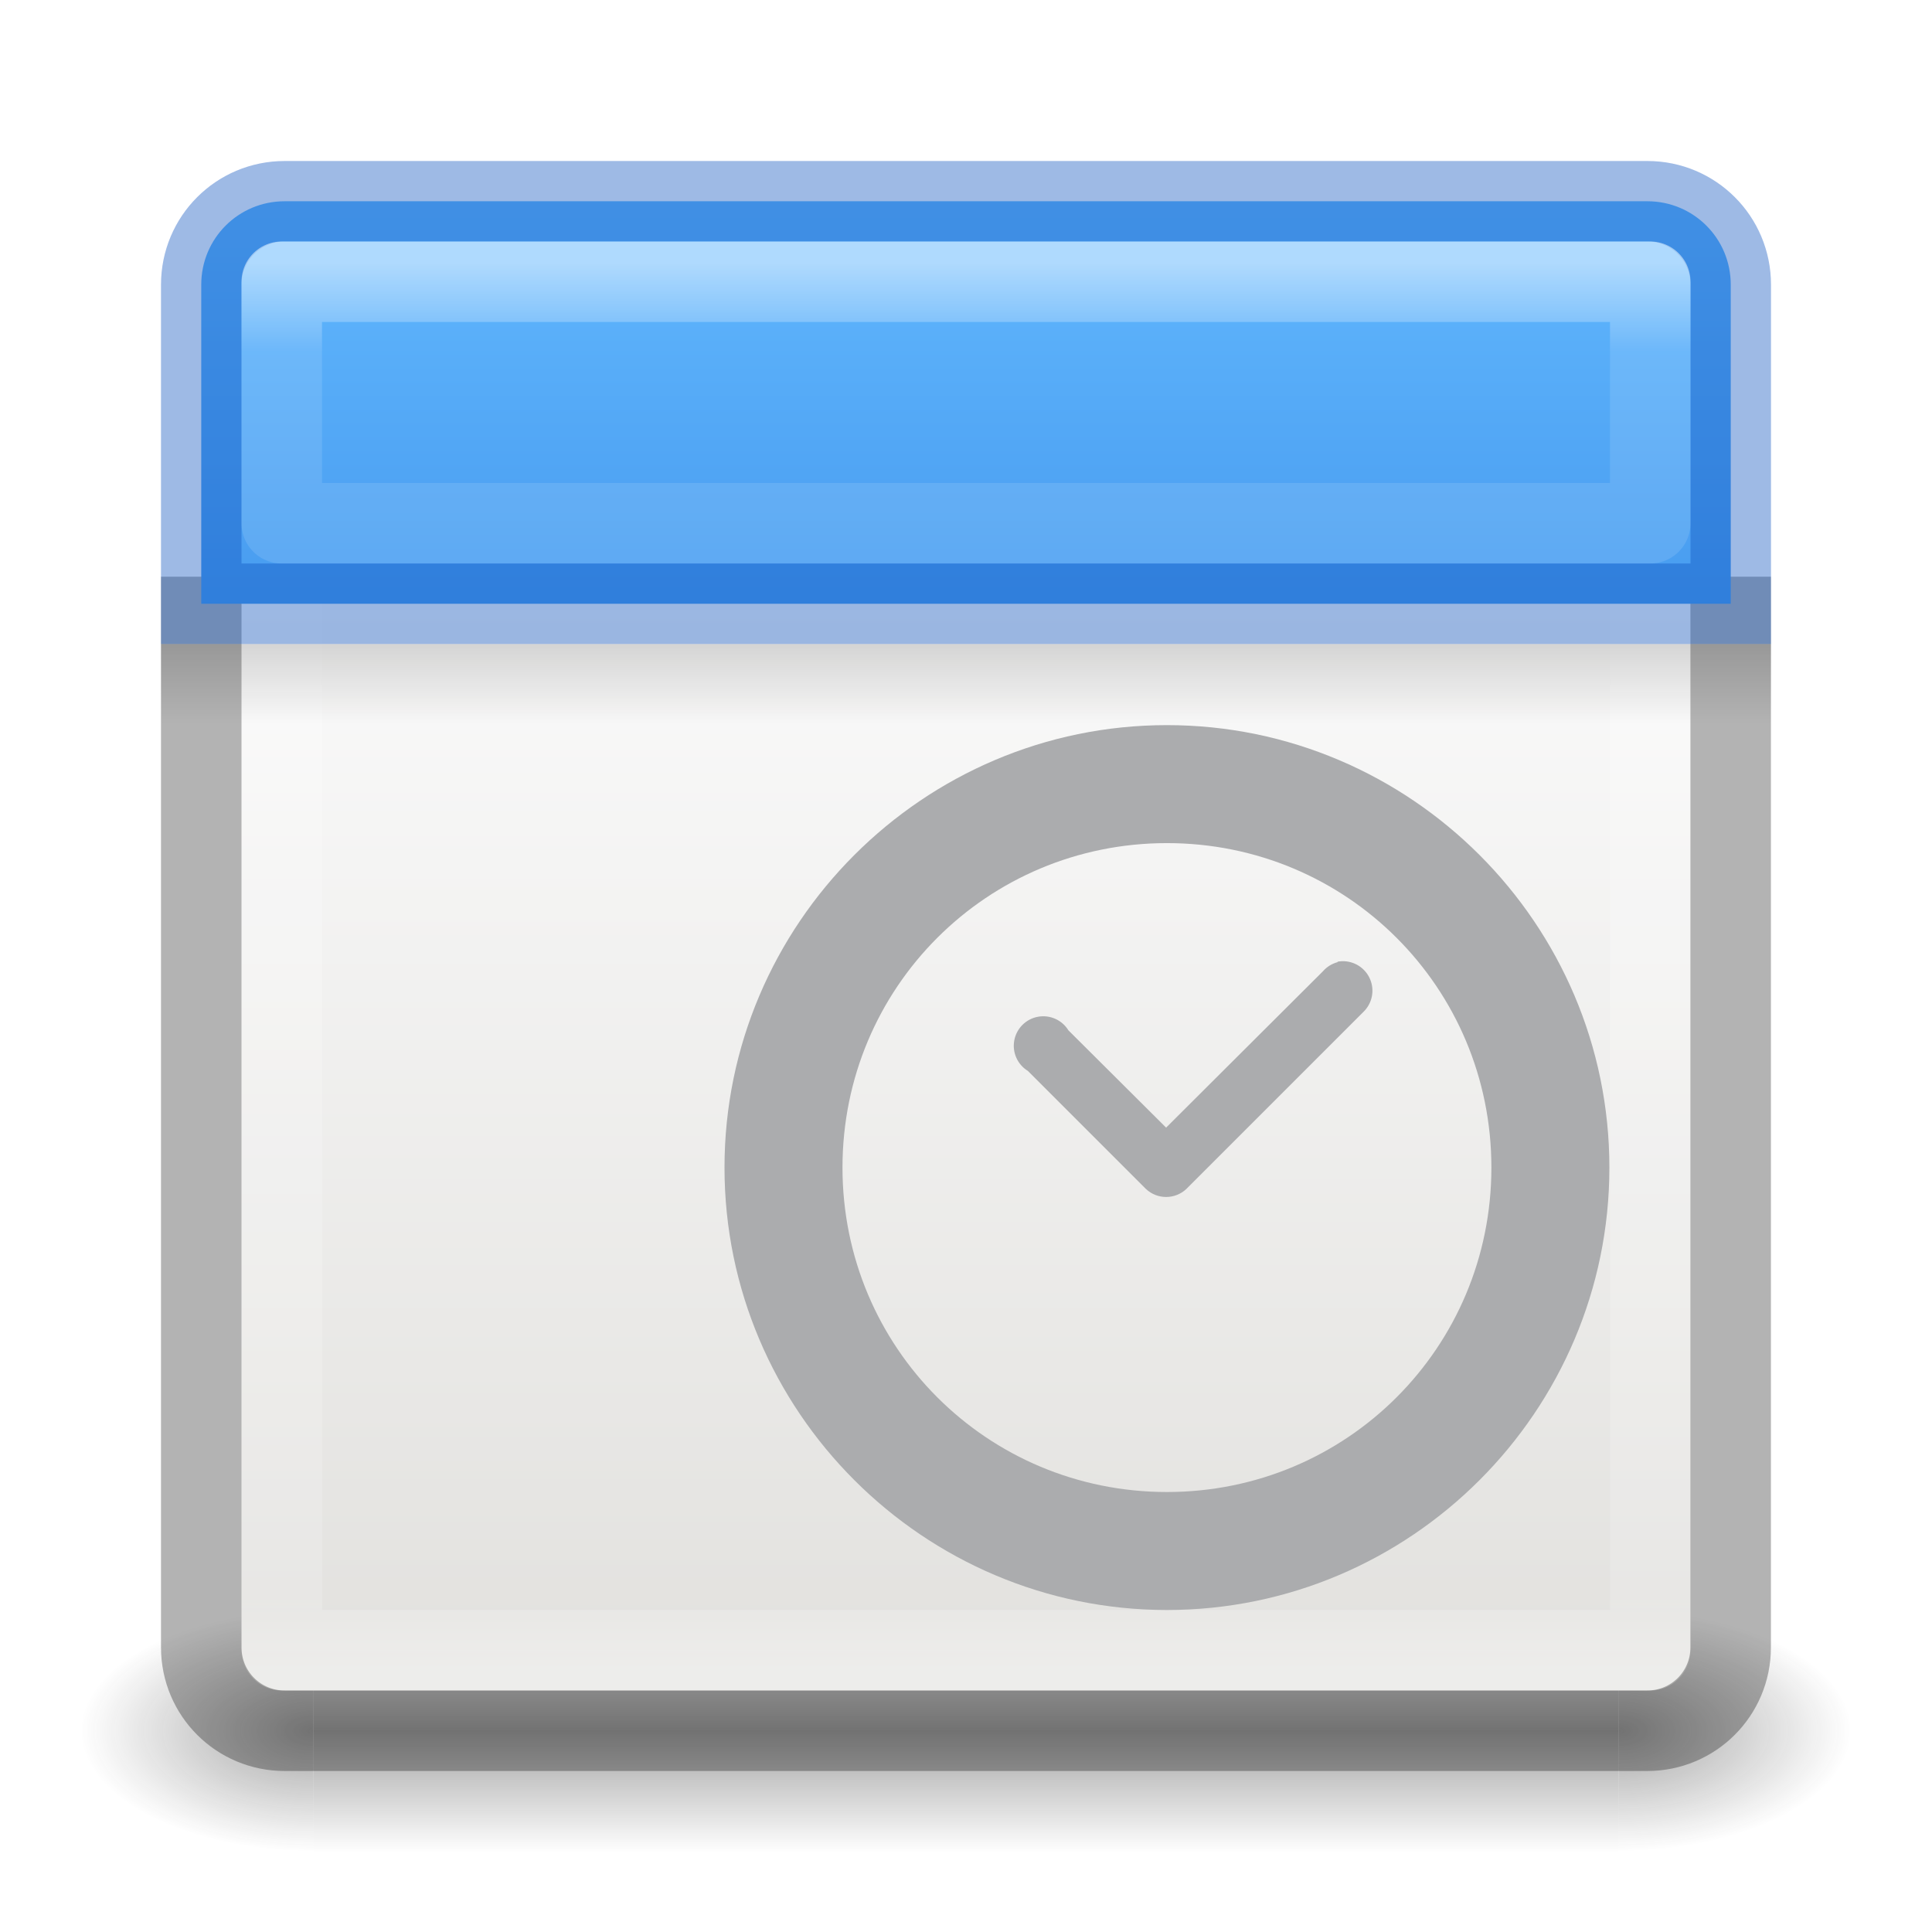
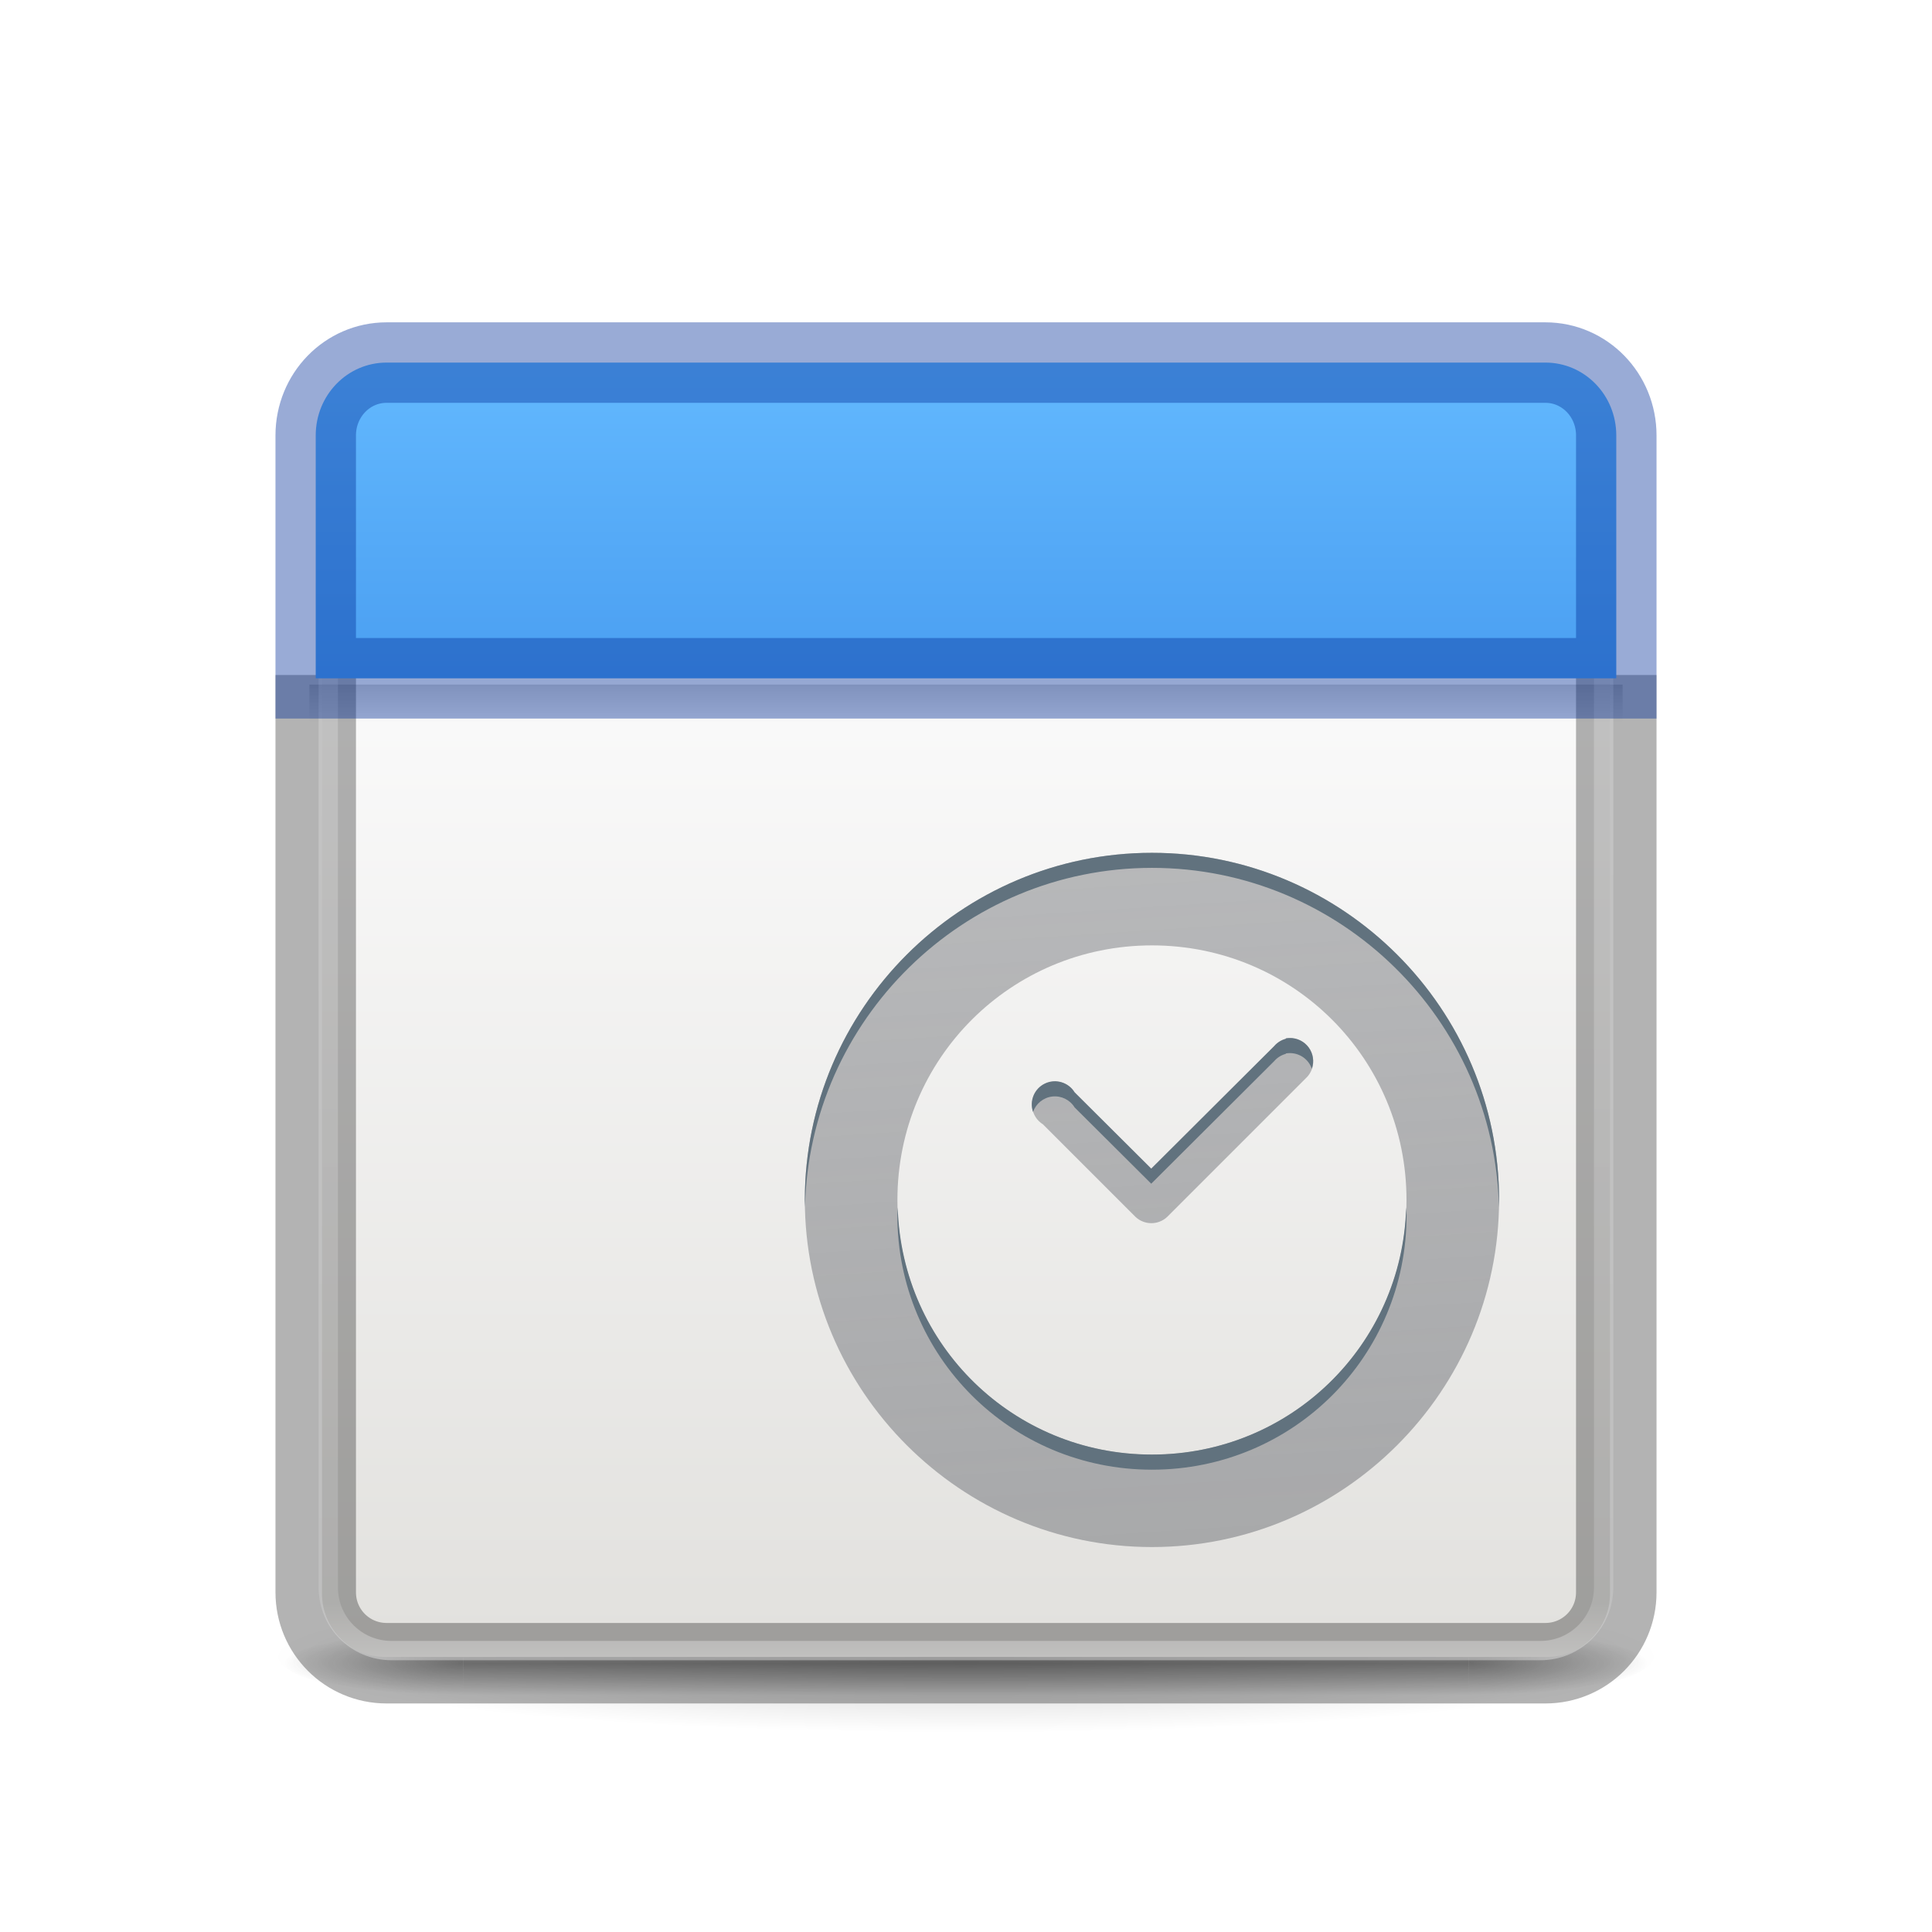
<svg xmlns="http://www.w3.org/2000/svg" xmlns:xlink="http://www.w3.org/1999/xlink" width="24" height="24" viewBox="0 0 24 24" id="svg2" version="1.1">
  <defs id="defs4">
+     <linearGradient id="linearGradient980">
+       <stop id="stop972" style="stop-color:#5fb1f2;stop-opacity:1" offset="0" />
+       <stop id="stop978" style="stop-color:#0c4eb5;stop-opacity:1" offset="1" />
+     </linearGradient>
    <linearGradient id="linearGradient23419">
      <stop id="stop23421" style="stop-color:#000000;stop-opacity:1" offset="0" />
      <stop id="stop23423" style="stop-color:#000000;stop-opacity:0" offset="1" />
    </linearGradient>
+     <linearGradient xlink:href="#linearGradient4806-2-9" id="linearGradient6927" gradientUnits="userSpaceOnUse" gradientTransform="matrix(1.755361,0,0,1.755361,-94.69513,-16.91647)" x1="71.204" y1="15.369" x2="71.204" y2="40.496" />
    <linearGradient id="linearGradient4806-2-9">
      <stop id="stop4808-4-6" style="stop-color:#ffffff;stop-opacity:1" offset="0" />
      <stop id="stop4810-0-9" style="stop-color:#ffffff;stop-opacity:0.235" offset="0.424" />
      <stop id="stop4812-8-7" style="stop-color:#ffffff;stop-opacity:0.157" offset="0.821" />
      <stop id="stop4814-0-7" style="stop-color:#ffffff;stop-opacity:0.392" offset="1" />
    </linearGradient>
-     <linearGradient xlink:href="#linearGradient4806-2-9" id="linearGradient7487" gradientUnits="userSpaceOnUse" gradientTransform="matrix(0.5306906,0,0,0.5306906,-26.30317,-2.78869)" x1="71.204" y1="15.369" x2="71.204" y2="40.496" />
-     <linearGradient xlink:href="#linearGradient4251" id="linearGradient7483" gradientUnits="userSpaceOnUse" gradientTransform="matrix(0.1875,0,0,0.1875,-74.99999,-40.875)" x1="304" y1="98" x2="368" y2="210" />
+     <linearGradient xlink:href="#linearGradient4806-2-9" id="linearGradient6923" gradientUnits="userSpaceOnUse" gradientTransform="matrix(1.918651,0,0,-1.918651,-106.4807,85.46685)" x1="71.204" y1="15.369" x2="71.204" y2="40.496" />
+     <linearGradient xlink:href="#linearGradient4251" id="linearGradient6919" gradientUnits="userSpaceOnUse" gradientTransform="matrix(0.5625,0,0,0.5625,-221,-118.625)" x1="304" y1="98" x2="368" y2="210" />
    <linearGradient id="linearGradient4251">
      <stop id="stop4259" offset="0" style="stop-color:#cccccc;stop-opacity:1" />
      <stop style="stop-color:#f4f4f4;stop-opacity:1" offset="0.52" id="stop6460" />
      <stop style="stop-color:#c1c1c1;stop-opacity:1" offset="1" id="stop4183" />
    </linearGradient>
-     <linearGradient xlink:href="#linearGradient4806-2-9" id="linearGradient7475" gradientUnits="userSpaceOnUse" gradientTransform="matrix(0.7756248,0,0,0.7756247,-43.98156,-9.61425)" x1="71.204" y1="15.369" x2="71.204" y2="40.496" />
-     <linearGradient xlink:href="#linearGradient4140" id="linearGradient6964" gradientUnits="userSpaceOnUse" gradientTransform="matrix(0.2,0,0,0.2,-55.19999,-18.80001)" x1="288" y1="106" x2="384" y2="202" />
+     <linearGradient x1="71.204" y1="15.369" x2="71.204" y2="40.496" id="linearGradient3293" xlink:href="#linearGradient4806-2-9" gradientUnits="userSpaceOnUse" gradientTransform="matrix(2.326875,0,0,2.326875,-135.9447,-32.84278)" />
+     <linearGradient xlink:href="#linearGradient4140" id="linearGradient6915" x1="196" y1="152" x2="252" y2="208" gradientUnits="userSpaceOnUse" gradientTransform="translate(-191.5,-148)" />
    <linearGradient id="linearGradient4140">
      <stop id="stop4142" offset="0" style="stop-color:#f9c440;stop-opacity:1" />
      <stop style="stop-color:#fff394;stop-opacity:1" offset="0.502" id="stop5784" />
      <stop id="stop4144" offset="1" style="stop-color:#f9c440;stop-opacity:1" />
    </linearGradient>
-     <radialGradient r="10.625" fy="4.625" fx="62.625" cy="4.625" cx="62.625" gradientTransform="matrix(1.129412,0,0,0.2823525,-58.7294,19.69412)" gradientUnits="userSpaceOnUse" id="radialGradient3090-9-3" xlink:href="#linearGradient23419" />
-     <linearGradient id="linearGradient3924-64">
-       <stop offset="0" style="stop-color:#ffffff;stop-opacity:1" id="stop3926-3-6" />
-       <stop offset="0.063" style="stop-color:#ffffff;stop-opacity:0.235" id="stop3928-0" />
-       <stop offset="0.951" style="stop-color:#ffffff;stop-opacity:0.157" id="stop3930-3-59" />
-       <stop offset="1" style="stop-color:#ffffff;stop-opacity:0.392" id="stop3932-0" />
+     <radialGradient xlink:href="#linearGradient23419" id="radialGradient3300-9" gradientUnits="userSpaceOnUse" gradientTransform="matrix(0.3823536,7.5555777e-8,-1.8372241e-8,0.1115198,-5.925427,36.33585)" cx="99.189" cy="185.297" fx="99.189" fy="185.297" r="62.769" />
+     <radialGradient xlink:href="#linearGradient23419" id="radialGradient4192" gradientUnits="userSpaceOnUse" gradientTransform="matrix(0.2549024,5.3967361e-8,-1.2248161e-8,0.07965545,6.716382,44.24067)" cx="99.189" cy="185.297" fx="99.189" fy="185.297" r="62.769" />
+     <linearGradient id="linearGradient4658">
+       <stop offset="0" style="stop-color:#fafafa;stop-opacity:1;" id="stop4660" />
+       <stop offset="1" style="stop-color:#e2e1de;stop-opacity:1;" id="stop4662" />
    </linearGradient>
-     <radialGradient gradientTransform="matrix(2.003784,0,0,1.4,27.98813,-17.4)" gradientUnits="userSpaceOnUse" xlink:href="#linearGradient3688-166-749-9" id="radialGradient3082-6" fy="43.5" fx="4.993" r="2.5" cy="43.5" cx="4.993" />
-     <linearGradient id="linearGradient3688-166-749-9">
-       <stop offset="0" style="stop-color:#181818;stop-opacity:1" id="stop2883-2" />
-       <stop offset="1" style="stop-color:#181818;stop-opacity:0" id="stop2885-2" />
+     <radialGradient gradientTransform="matrix(2.003784,0,0,1.4,27.98813,-17.4)" gradientUnits="userSpaceOnUse" xlink:href="#linearGradient3688-166-749-4-0-3-8-1" id="radialGradient3337-2-2-8" fy="43.5" fx="4.993" r="2.5" cy="43.5" cx="4.993" />
+     <linearGradient id="linearGradient3688-166-749-4-0-3-8-1">
+       <stop offset="0" style="stop-color:#181818;stop-opacity:1" id="stop2883-4-0-1-8-1" />
+       <stop offset="1" style="stop-color:#181818;stop-opacity:0" id="stop2885-9-2-9-6-6" />
    </linearGradient>
-     <radialGradient gradientTransform="matrix(2.003784,0,0,1.4,-20.01187,-104.4)" gradientUnits="userSpaceOnUse" xlink:href="#linearGradient3688-166-749-9" id="radialGradient3084-4" fy="43.5" fx="4.993" r="2.5" cy="43.5" cx="4.993" />
-     <linearGradient gradientUnits="userSpaceOnUse" xlink:href="#linearGradient3702-501-757-1" id="linearGradient3086-8" y2="39.999" x2="25.058" y1="47.028" x1="25.058" />
-     <linearGradient id="linearGradient3702-501-757-1">
-       <stop offset="0" style="stop-color:#181818;stop-opacity:0" id="stop2895-2" />
-       <stop offset="0.5" style="stop-color:#181818;stop-opacity:1" id="stop2897-89" />
-       <stop offset="1" style="stop-color:#181818;stop-opacity:0" id="stop2899-36" />
+     <radialGradient gradientTransform="matrix(2.003784,0,0,1.4,-20.01187,-104.4)" gradientUnits="userSpaceOnUse" xlink:href="#linearGradient3688-166-749-4-0-3-8-1" id="radialGradient3339-1-4-96" fy="43.5" fx="4.993" r="2.5" cy="43.5" cx="4.993" />
+     <linearGradient id="linearGradient3702-501-757-8-4-1-1-4">
+       <stop offset="0" style="stop-color:#181818;stop-opacity:0" id="stop2895-8-9-9-1-7" />
+       <stop offset="0.5" style="stop-color:#181818;stop-opacity:1" id="stop2897-7-8-7-7-6" />
+       <stop offset="1" style="stop-color:#181818;stop-opacity:0" id="stop2899-4-5-1-5-0" />
    </linearGradient>
+     <linearGradient gradientUnits="userSpaceOnUse" xlink:href="#linearGradient3702-501-757-8-4-1-1-4" id="linearGradient5515" y2="39.999" x2="25.058" y1="47.028" x1="25.058" />
+     <linearGradient id="linearGradient3924-2-2-5-8-0">
+       <stop id="stop3926-9-4-9-6-6" style="stop-color:#ffffff;stop-opacity:1" offset="0" />
+       <stop id="stop3928-9-8-6-5-1" style="stop-color:#ffffff;stop-opacity:0.235" offset="0.063" />
+       <stop id="stop3930-3-5-1-7-98" style="stop-color:#ffffff;stop-opacity:0.157" offset="0.951" />
+       <stop id="stop3932-8-0-4-8-60" style="stop-color:#ffffff;stop-opacity:0.392" offset="1" />
+     </linearGradient>
+     <linearGradient y2="43" x2="24" y1="5" x1="24" gradientTransform="matrix(2.864865,0,0,2.864865,-4.756751,-3.756748)" gradientUnits="userSpaceOnUse" id="linearGradient3681" xlink:href="#linearGradient3924-2-2-5-8-0" />
+     <linearGradient y2="43" x2="24" y1="5" x1="24" gradientTransform="matrix(2.864865,0,0,2.864865,-114.7567,12.24325)" gradientUnits="userSpaceOnUse" id="linearGradient3681-6" xlink:href="#linearGradient3924-2-2-5-8-0" />
    <linearGradient id="linearGradient3242-7-3-8-0-4-58-06">
      <stop offset="0" style="stop-color:#8cd5ff;stop-opacity:1" id="stop3244-5-8-5-6-4-3-8" />
      <stop offset="0.262" style="stop-color:#64baff;stop-opacity:1" id="stop3246-9-5-1-5-3-0-7" />
      <stop offset="0.661" style="stop-color:#3689e6;stop-opacity:1" id="stop3248-7-2-0-7-5-35-9" />
      <stop offset="1" style="stop-color:#0d52bf;stop-opacity:1" id="stop3250-8-2-8-5-6-40-4" />
    </linearGradient>
-     <linearGradient gradientTransform="matrix(0.4594595,0,0,0.4594595,0.9742189,0.9717503)" gradientUnits="userSpaceOnUse" xlink:href="#linearGradient3924-64" id="linearGradient3192" y2="43" x2="24" y1="5" x1="24" />
-     <linearGradient gradientTransform="matrix(0.3454545,0,0,0.3454545,0.945454,0.945482)" gradientUnits="userSpaceOnUse" xlink:href="#linearGradient3242-7-3-8-0-4-58-06" id="linearGradient3261" y2="48.934" x2="24.17" y1="-12.242" x1="24.17" />
-     <linearGradient gradientTransform="matrix(0.5,0,0,0.25,1.0885132e-6,4.000001)" gradientUnits="userSpaceOnUse" xlink:href="#linearGradient23419" id="linearGradient3265" y2="19.963" x2="23.954" y1="15.999" x1="23.954" />
-     <linearGradient gradientTransform="matrix(0.4223083,0,0,0.404943,1.864602,1.178078)" gradientUnits="userSpaceOnUse" xlink:href="#linearGradient4658-0" id="linearGradient3268-1" y2="48.396" x2="25.132" y1="15.5" x1="25.132" />
-     <linearGradient id="linearGradient4658-0">
-       <stop offset="0" style="stop-color:#fafafa;stop-opacity:1" id="stop4660-1" />
-       <stop offset="1" style="stop-color:#e2e1de;stop-opacity:1" id="stop4662-0" />
+     <linearGradient y2="48.396" x2="25.132" y1="15.5" x1="25.132" gradientTransform="matrix(2.580773,0,0,2.474652,2.061443,-1.133976)" gradientUnits="userSpaceOnUse" id="linearGradient4556-9" xlink:href="#linearGradient4658" />
+     <linearGradient gradientUnits="userSpaceOnUse" y2="48.934" x2="24.17" y1="-12.242" x1="24.17" id="linearGradient4654" xlink:href="#linearGradient3242-7-3-8-0-4-58-06" gradientTransform="matrix(2,0,0,2,0,1)" />
+     <linearGradient y2="19.963" x2="23.954" y1="15.999" x1="23.954" gradientTransform="matrix(2.8,0,0,1,-3.199997,21)" gradientUnits="userSpaceOnUse" id="linearGradient4656" xlink:href="#linearGradient23419" />
+     <linearGradient x1="302.857" y1="366.648" x2="302.857" y2="609.505" id="linearGradient3128" xlink:href="#linearGradient5048" gradientUnits="userSpaceOnUse" gradientTransform="matrix(0.09153846,0,0,0.02058823,-1.084616,49.45142)" />
+     <linearGradient id="linearGradient5048">
+       <stop id="stop5050" style="stop-color:#000000;stop-opacity:0" offset="0" />
+       <stop id="stop5056" style="stop-color:#000000;stop-opacity:1" offset="0.5" />
+       <stop id="stop5052" style="stop-color:#000000;stop-opacity:0" offset="1" />
    </linearGradient>
-     <linearGradient gradientTransform="matrix(0.4594595,0,0,0.4594595,0.9742189,0.9717507)" gradientUnits="userSpaceOnUse" xlink:href="#linearGradient3924-64" id="linearGradient4125" y2="43" x2="24" y1="5" x1="24" />
+     <radialGradient cx="605.714" cy="486.648" r="117.143" fx="605.714" fy="486.648" id="radialGradient3060" xlink:href="#linearGradient23419" gradientUnits="userSpaceOnUse" gradientTransform="matrix(-0.03132632,0,0,0.02058823,28.77914,49.45142)" />
+     <radialGradient cx="605.714" cy="486.648" r="117.143" fx="605.714" fy="486.648" id="radialGradient3057" xlink:href="#linearGradient23419" gradientUnits="userSpaceOnUse" gradientTransform="matrix(0.03132633,0,0,0.02058823,35.22086,49.45142)" />
+     <linearGradient id="linearGradient3600-9">
+       <stop id="stop3602-3" style="stop-color:#f4f4f4;stop-opacity:1" offset="0" />
+       <stop id="stop3604-7" style="stop-color:#dbdbdb;stop-opacity:1" offset="1" />
+     </linearGradient>
+     <linearGradient x1="25.132" y1="0.985" x2="25.132" y2="47.013" id="linearGradient3054" xlink:href="#linearGradient3600-9" gradientUnits="userSpaceOnUse" gradientTransform="matrix(1.314283,0,0,1.260239,0.4572141,-2.17932)" />
+     <linearGradient id="linearGradient3977-4">
+       <stop id="stop3979-7" style="stop-color:#ffffff;stop-opacity:1" offset="0" />
+       <stop id="stop3981-6" style="stop-color:#ffffff;stop-opacity:0.235" offset="0.012" />
+       <stop id="stop3983-5" style="stop-color:#ffffff;stop-opacity:0.157" offset="0.988" />
+       <stop id="stop3985-6" style="stop-color:#ffffff;stop-opacity:0.392" offset="1" />
+     </linearGradient>
+     <linearGradient x1="24" y1="5.864" x2="24" y2="42.1" id="linearGradient3051" xlink:href="#linearGradient3977-4" gradientUnits="userSpaceOnUse" gradientTransform="matrix(1.216216,0,0,1.540538,2.810818,-6.97295)" />
+     <linearGradient id="linearGradient3104-6">
+       <stop id="stop3106-3" style="stop-color:#000000;stop-opacity:0.318" offset="0" />
+       <stop id="stop3108-9" style="stop-color:#000000;stop-opacity:0.24" offset="1" />
+     </linearGradient>
+     <linearGradient x1="-51.786" y1="50.786" x2="-51.786" y2="2.906" id="linearGradient3048" xlink:href="#linearGradient3104-6" gradientUnits="userSpaceOnUse" gradientTransform="matrix(1.084352,0,0,1.199737,79.55086,-4.16286)" />
+     <radialGradient gradientTransform="matrix(2.003784,0,0,1.4,27.98813,-17.4)" gradientUnits="userSpaceOnUse" xlink:href="#linearGradient3688-166-749-4-0-3-8-1" id="radialGradient4093" fy="43.5" fx="4.993" r="2.5" cy="43.5" cx="4.993" />
+     <radialGradient gradientTransform="matrix(2.003784,0,0,1.4,-20.01187,-104.4)" gradientUnits="userSpaceOnUse" xlink:href="#linearGradient3688-166-749-4-0-3-8-1" id="radialGradient4095" fy="43.5" fx="4.993" r="2.5" cy="43.5" cx="4.993" />
+     <linearGradient gradientUnits="userSpaceOnUse" xlink:href="#linearGradient3702-501-757-8-4-1-1-4" id="linearGradient4097" y2="39.999" x2="25.058" y1="47.028" x1="25.058" />
+     <linearGradient id="linearGradient3242-7-3-8-0-4-58-06-3">
+       <stop offset="0" style="stop-color:#cdf87e;stop-opacity:1" id="stop3244-5-8-5-6-4-3-8-6" />
+       <stop offset="0.262" style="stop-color:#a2e34f;stop-opacity:1" id="stop3246-9-5-1-5-3-0-7-7" />
+       <stop offset="0.661" style="stop-color:#68b723;stop-opacity:1" id="stop3248-7-2-0-7-5-35-9-5" />
+       <stop offset="1" style="stop-color:#1d7e0d;stop-opacity:1" id="stop3250-8-2-8-5-6-40-4-3" />
+     </linearGradient>
+     <linearGradient gradientTransform="matrix(0.4281929,0,0,0.4281929,1.72337,106.3063)" gradientUnits="userSpaceOnUse" xlink:href="#linearGradient3924-2-2-5-8-0" id="linearGradient3202" y2="43" x2="24" y1="5" x1="24" />
+     <radialGradient gradientTransform="matrix(0.24414,0,0,0.02663346,12.98358,122.0935)" gradientUnits="userSpaceOnUse" xlink:href="#linearGradient23419" id="radialGradient3213" fy="93.468" fx="-4.029" r="35.338" cy="93.468" cx="-4.029" />
+     <linearGradient gradientTransform="matrix(0.2937611,0,0,0.3016591,2.599643,107.1467)" gradientUnits="userSpaceOnUse" xlink:href="#linearGradient3242-7-3-8-0-4-58-06" id="linearGradient3278" y2="48.934" x2="24.17" y1="-12.242" x1="24.17" />
+     <linearGradient gradientTransform="matrix(0.4078431,0,0,0.1176471,2.211765,110.6218)" gradientUnits="userSpaceOnUse" xlink:href="#linearGradient23419" id="linearGradient3285" y2="19.963" x2="23.954" y1="15.999" x1="23.954" />
+     <linearGradient gradientTransform="matrix(0.3717407,0,0,0.3564547,3.078225,107.0565)" gradientUnits="userSpaceOnUse" xlink:href="#linearGradient4658" id="linearGradient3288-4" y2="48.396" x2="25.132" y1="15.5" x1="25.132" />
+     <linearGradient gradientTransform="matrix(2.72973,0,0,2.72973,5.743176,1.689896)" gradientUnits="userSpaceOnUse" xlink:href="#linearGradient3924-2-2-5-8-0" id="linearGradient4108" y2="43" x2="24" y1="5" x1="24" />
+     <linearGradient gradientTransform="matrix(0.6539941,0,0,0.6539941,0.3041403,97.64828)" gradientUnits="userSpaceOnUse" xlink:href="#linearGradient3924-2-2-5-8-0" id="linearGradient4148" y2="43" x2="24" y1="5" x1="24" />
+     <linearGradient xlink:href="#linearGradient3242-7-3-8-0-4-58-06" id="linearGradient1408" gradientUnits="userSpaceOnUse" gradientTransform="matrix(0.4486717,0,0,0.4607346,1.642504,98.93192)" x1="24.17" y1="-12.242" x2="24.17" y2="48.934" />
+     <mask maskUnits="userSpaceOnUse" id="mask1404">
+       <path style="color:#000000;display:inline;overflow:visible;visibility:visible;fill:url(#linearGradient1408);fill-opacity:1;fill-rule:nonzero;stroke:none;stroke-width:0.24;marker:none;enable-background:accumulate" id="path1406" d="m 5.008,101.005 c -0.746,0 -1.346,0.616 -1.346,1.382 v 4.607 H 28.338 v -4.607 c 0,-0.766 -0.6,-1.382 -1.346,-1.382 z" />
+     </mask>
+     <linearGradient gradientTransform="matrix(0.5749997,0,0,0.5749997,-376.977,127.8188)" xlink:href="#linearGradient980-9" id="linearGradient955" x1="681.898" y1="-1.672" x2="680.5" y2="-23" gradientUnits="userSpaceOnUse" />
+     <linearGradient id="linearGradient980-9">
+       <stop id="stop972-2" style="stop-color:#a2a3a5;stop-opacity:1" offset="0" />
+       <stop id="stop978-8" style="stop-color:#abacae;stop-opacity:0.832" offset="1" />
+     </linearGradient>
  </defs>
-   <g transform="matrix(0.55,0,0,0.3333336,-1.200001,7.33333)" id="g2036-4" style="display:inline">
-     <g transform="matrix(1.052632,0,0,1.285713,-1.263158,-13.42854)" id="g3712-8" style="opacity:0.4">
-       <rect width="5" height="7" x="38" y="40" id="rect2801-6" style="fill:url(#radialGradient3082-6);fill-opacity:1;stroke:none" />
-       <rect width="5" height="7" x="-10" y="-47" transform="scale(-1)" id="rect3696-20" style="fill:url(#radialGradient3084-4);fill-opacity:1;stroke:none" />
-       <rect width="28" height="7" x="10" y="40" id="rect3700-5" style="fill:url(#linearGradient3086-8);fill-opacity:1;stroke:none" />
+   <g id="layer3" transform="translate(0,-104)" style="display:none">
+     <rect style="opacity:0.532;fill:#445567;fill-opacity:1;fill-rule:evenodd;stroke:none;stroke-width:0.5;stroke-linecap:round;stroke-linejoin:round;stroke-miterlimit:4;stroke-dasharray:none;stroke-dashoffset:0;stroke-opacity:0.589;paint-order:markers fill stroke" id="rect996" width="24" height="24" x="0" y="104" ry="0" />
+   </g>
+   <g id="layer1" transform="translate(0,-104)">
+     <path d="m 20.627,124.583 a 8.627,0.941 0 0 1 -17.255,0 8.627,0.941 0 1 1 17.255,0 z" id="path3041" style="color:#000000;display:inline;overflow:visible;visibility:visible;opacity:0.2;fill:url(#radialGradient3213);fill-opacity:1;fill-rule:nonzero;stroke:none;stroke-width:0.24;marker:none;enable-background:accumulate" />
+     <g transform="matrix(0.4235292,0,0,0.08714604,1.835293,120.9576)" id="g2036" style="display:inline;stroke-width:1.527">
+       <g transform="matrix(1.052632,0,0,1.285713,-1.263158,-13.42854)" id="g3712" style="opacity:0.4;stroke-width:1.527">
+         <rect width="5" height="7" x="38" y="40" id="rect2801" style="fill:url(#radialGradient4093);fill-opacity:1;stroke:none;stroke-width:1.527" />
+         <rect width="5" height="7" x="-10" y="-47" transform="scale(-1)" id="rect3696" style="fill:url(#radialGradient4095);fill-opacity:1;stroke:none;stroke-width:1.527" />
+         <rect width="28" height="7" x="10" y="40" id="rect3700" style="fill:url(#linearGradient4097);fill-opacity:1;stroke:none;stroke-width:1.527" />
+       </g>
    </g>
+     <rect width="16" height="16" rx="0.784" ry="0.784" x="4" y="108.583" id="rect5505-21-3" style="color:#000000;display:inline;overflow:visible;visibility:visible;fill:url(#linearGradient3288-4);fill-opacity:1;fill-rule:nonzero;stroke:none;stroke-width:0.24;marker:none;enable-background:accumulate" />
+     <rect width="16.314" height="0.471" rx="0" ry="0" x="3.843" y="112.504" id="rect3508" style="display:inline;overflow:visible;visibility:visible;opacity:0.15;fill:url(#linearGradient3285);fill-opacity:1;fill-rule:nonzero;stroke:none;stroke-width:0.24;marker:none;enable-background:accumulate" />
+     <path d="m 3.922,112.385 v 11.395 c 0,0.488 0.393,0.881 0.881,0.881 H 19.197 c 0.488,0 0.881,-0.393 0.881,-0.881 v -11.395" id="rect4567" style="opacity:0.3;fill:none;stroke:#000000;stroke-width:1;stroke-miterlimit:4;stroke-dasharray:none" />
+     <rect width="15.843" height="15.843" rx="0.784" ry="0.784" x="4.078" y="108.661" id="rect6741-7" style="fill:none;stroke:url(#linearGradient3202);stroke-width:0.24;stroke-linecap:round;stroke-linejoin:round;stroke-miterlimit:4;stroke-dasharray:none;stroke-dashoffset:0;stroke-opacity:1" />
+     <path d="m 4.803,108.504 c -0.488,0 -0.881,0.404 -0.881,0.905 v 3.017 H 20.078 v -3.017 c 0,-0.501 -0.393,-0.905 -0.881,-0.905 z" id="rect5505-21-3-8-5-2-6-1" style="color:#000000;display:inline;overflow:visible;visibility:visible;fill:url(#linearGradient3278);fill-opacity:1;fill-rule:nonzero;stroke:none;stroke-width:0.24;marker:none;enable-background:accumulate" />
+     <path d="m 4.803,108.504 c -0.488,0 -0.881,0.404 -0.881,0.905 v 3.017 H 20.078 v -3.017 c 0,-0.501 -0.393,-0.905 -0.881,-0.905 z" id="rect5505-21-3-8-9-1-1-7-8" style="color:#000000;display:inline;overflow:visible;visibility:visible;opacity:0.4;fill:none;stroke:#002e99;stroke-width:1;stroke-linecap:round;stroke-linejoin:miter;stroke-miterlimit:4;stroke-dasharray:none;stroke-dashoffset:0;stroke-opacity:1;marker:none;enable-background:accumulate" />
+     <path d="m 5.099,101.245 c -0.664,0 -1.198,0.534 -1.198,1.198 v 4.312 H 28.099 v -4.312 c 0,-0.664 -0.534,-1.198 -1.198,-1.198 z" id="rect6741-7-0" style="opacity:0.5;fill:none;stroke:url(#linearGradient4148);stroke-width:1.527;stroke-linecap:round;stroke-linejoin:round;stroke-miterlimit:4;stroke-dasharray:none;stroke-dashoffset:0;stroke-opacity:1" mask="url(#mask1404)" transform="matrix(0.6547351,0,0,0.6547351,1.524238,42.3725)" />
+     <g id="g1454" transform="matrix(3.066667,0,0,3.066667,-1999.867,137.5333)" style="color:#000000;fill:#abacae;stroke-width:0.326" />
  </g>
-   <rect width="18" height="18" rx="0.5" ry="0.5" x="3" y="3" id="rect5505-21-8" style="color:#000000;display:inline;overflow:visible;visibility:visible;fill:url(#linearGradient3268-1);fill-opacity:1;fill-rule:nonzero;stroke:none;stroke-width:1;marker:none;enable-background:accumulate" />
-   <rect width="17" height="17" x="3.501" y="3.499" id="rect6741-9" style="fill:none;stroke:url(#linearGradient3192);stroke-width:1;stroke-linecap:round;stroke-linejoin:round;stroke-miterlimit:4;stroke-dasharray:none;stroke-dashoffset:0;stroke-opacity:1" />
-   <rect width="20" height="1" rx="0" ry="0" x="2" y="8" id="rect3508" style="display:inline;overflow:visible;visibility:visible;opacity:0.15;fill:url(#linearGradient3265);fill-opacity:1;fill-rule:nonzero;stroke:none;stroke-width:1;marker:none;enable-background:accumulate" />
-   <path d="m 2.5,7.164 v 13.3 c 0,0.574 0.462,1.036 1.036,1.036 h 16.927 c 0.574,0 1.036,-0.462 1.036,-1.036 v -13.3" id="rect4567" style="opacity:0.3;fill:none;stroke:#000000;stroke-width:1;stroke-miterlimit:4;stroke-dasharray:none" />
-   <path d="m 3.536,2.5 c -0.574,0 -1.036,0.462 -1.036,1.036 V 7.5 h 19 V 3.536 c 0,-0.574 -0.462,-1.036 -1.036,-1.036 z" id="rect5505-21-3-8-5-2-6-1" style="color:#000000;display:inline;overflow:visible;visibility:visible;fill:url(#linearGradient3261);fill-opacity:1;fill-rule:nonzero;stroke:none;stroke-width:1;marker:none;enable-background:accumulate" />
-   <path d="m 3.536,2.5 c -0.574,0 -1.036,0.462 -1.036,1.036 L 2.5,7.5 h 19 l -1e-6,-3.964 c 0,-0.574 -0.462,-1.036 -1.036,-1.036 z" id="rect5505-21-3-8-9-1-1-7-8" style="color:#000000;display:inline;overflow:visible;visibility:visible;opacity:0.4;fill:none;stroke:#0d52bf;stroke-width:1;stroke-linecap:round;stroke-linejoin:miter;stroke-miterlimit:4;stroke-dasharray:none;stroke-dashoffset:0;stroke-opacity:1;marker:none;enable-background:accumulate" />
-   <path d="m 3.5,3.5 v 3 h 17 v -3 z" id="rect6741-9-6" style="opacity:0.5;fill:none;stroke:url(#linearGradient4125);stroke-width:1;stroke-linecap:round;stroke-linejoin:round;stroke-miterlimit:4;stroke-dasharray:none;stroke-dashoffset:0;stroke-opacity:1" />
-   <g id="g1515" transform="matrix(0.7328155,0,0,0.7328155,-484.1848,25.86252)" style="color:#000000;fill:#abacae;stroke-width:1.365">
-     <path id="path1513" style="font-weight:400;line-height:normal;font-family:sans-serif;font-variant-ligatures:normal;font-variant-position:normal;font-variant-caps:normal;font-variant-numeric:normal;font-variant-alternates:normal;font-feature-settings:normal;text-indent:0;text-align:start;text-decoration:none;text-decoration-line:none;text-decoration-style:solid;text-decoration-color:#000000;text-transform:none;text-orientation:mixed;white-space:normal;shape-padding:0;overflow:visible;isolation:auto;mix-blend-mode:normal;fill:#abacae;stroke-width:1.365" overflow="visible" font-weight="400" d="m 680.5,-23 c -4.13,0 -7.5,3.37 -7.5,7.5 0,4.13 3.37,7.5 7.5,7.5 4.13,0 7.5,-3.37 7.5,-7.5 0,-4.13 -3.37,-7.5 -7.5,-7.5 z m 0,2 c 3.05,0 5.5,2.45 5.5,5.5 0,3.05 -2.45,5.5 -5.5,5.5 -3.05,0 -5.5,-2.45 -5.5,-5.5 0,-3.05 2.45,-5.5 5.5,-5.5 z m 2.965,2.002 a 0.5,0.5 0 0 0 -0.072,0.008 v 0.008 a 0.5,0.5 0 0 0 -0.25,0.156 l -2.657,2.649 -1.656,-1.649 a 0.5,0.5 0 1 0 -0.687,0.688 l 2,2 a 0.5,0.5 0 0 0 0.687,0 l 3,-3 a 0.5,0.5 0 0 0 -0.365,-0.86 z" />
+   <g id="layer2" transform="translate(0,-104)">
+     <path id="path1452" style="color:#000000;font-weight:400;line-height:normal;font-family:sans-serif;font-variant-ligatures:normal;font-variant-position:normal;font-variant-caps:normal;font-variant-numeric:normal;font-variant-alternates:normal;font-feature-settings:normal;text-indent:0;text-align:start;text-decoration:none;text-decoration-line:none;text-decoration-style:solid;text-decoration-color:#000000;text-transform:none;text-orientation:mixed;white-space:normal;shape-padding:0;overflow:visible;isolation:auto;mix-blend-mode:normal;fill:url(#linearGradient955);fill-opacity:1;stroke-width:1" overflow="visible" font-weight="400" d="m 14.31,114.594 c -2.375,0 -4.312,1.938 -4.312,4.312 0,2.375 1.938,4.312 4.312,4.312 2.375,0 4.312,-1.938 4.312,-4.312 0,-2.375 -1.938,-4.312 -4.312,-4.312 z m 0,1.15 c 1.754,0 3.162,1.409 3.162,3.163 0,1.754 -1.409,3.163 -3.162,3.163 -1.754,0 -3.162,-1.409 -3.162,-3.163 0,-1.754 1.409,-3.163 3.162,-3.163 z m 1.705,1.151 a 0.287,0.287 0 0 0 -0.041,0.005 v 0.005 a 0.287,0.287 0 0 0 -0.144,0.09 l -1.528,1.523 -0.952,-0.948 a 0.287,0.287 0 1 0 -0.395,0.396 l 1.15,1.15 a 0.287,0.287 0 0 0 0.395,0 l 1.725,-1.725 a 0.287,0.287 0 0 0 -0.21,-0.494 z" />
+     <path style="color:#000000;font-weight:400;line-height:normal;font-family:sans-serif;font-variant-ligatures:normal;font-variant-position:normal;font-variant-caps:normal;font-variant-numeric:normal;font-variant-alternates:normal;font-feature-settings:normal;text-indent:0;text-align:start;text-decoration:none;text-decoration-line:none;text-decoration-style:solid;text-decoration-color:#000000;text-transform:none;text-orientation:mixed;white-space:normal;shape-padding:0;overflow:visible;isolation:auto;mix-blend-mode:normal;fill:#61727e;fill-opacity:1;stroke-width:1" d="m 14.31,114.594 c -2.375,0 -4.312,1.938 -4.312,4.312 0,0.032 0.002,0.062 0.002,0.094 0.05,-2.332 1.967,-4.219 4.31,-4.219 2.343,0 4.26,1.887 4.31,4.219 6.75e-4,-0.031 0.002,-0.062 0.002,-0.094 0,-2.375 -1.938,-4.312 -4.312,-4.312 z m 1.708,2.301 a 0.287,0.287 0 0 0 -0.004,3.7e-4 0.287,0.287 0 0 0 -0.041,0.004 v 0.005 a 0.287,0.287 0 0 0 -0.144,0.09 l -1.528,1.523 -0.952,-0.948 a 0.287,0.287 0 0 0 -0.516,0.244 0.287,0.287 0 0 1 0.516,-0.057 l 0.952,0.948 1.528,-1.523 a 0.287,0.287 0 0 1 0.144,-0.09 v -0.005 a 0.287,0.287 0 0 1 0.041,-0.004 0.287,0.287 0 0 1 0.282,0.194 0.287,0.287 0 0 0 -0.278,-0.382 z m -4.866,2.105 c -9.18e-4,0.031 -0.005,0.062 -0.005,0.094 0,1.754 1.409,3.163 3.163,3.163 1.754,0 3.163,-1.409 3.163,-3.163 0,-0.032 -0.004,-0.062 -0.005,-0.094 -0.05,1.71 -1.436,3.069 -3.158,3.069 -1.722,0 -3.108,-1.359 -3.158,-3.069 z" id="path5255" />
  </g>
</svg>
